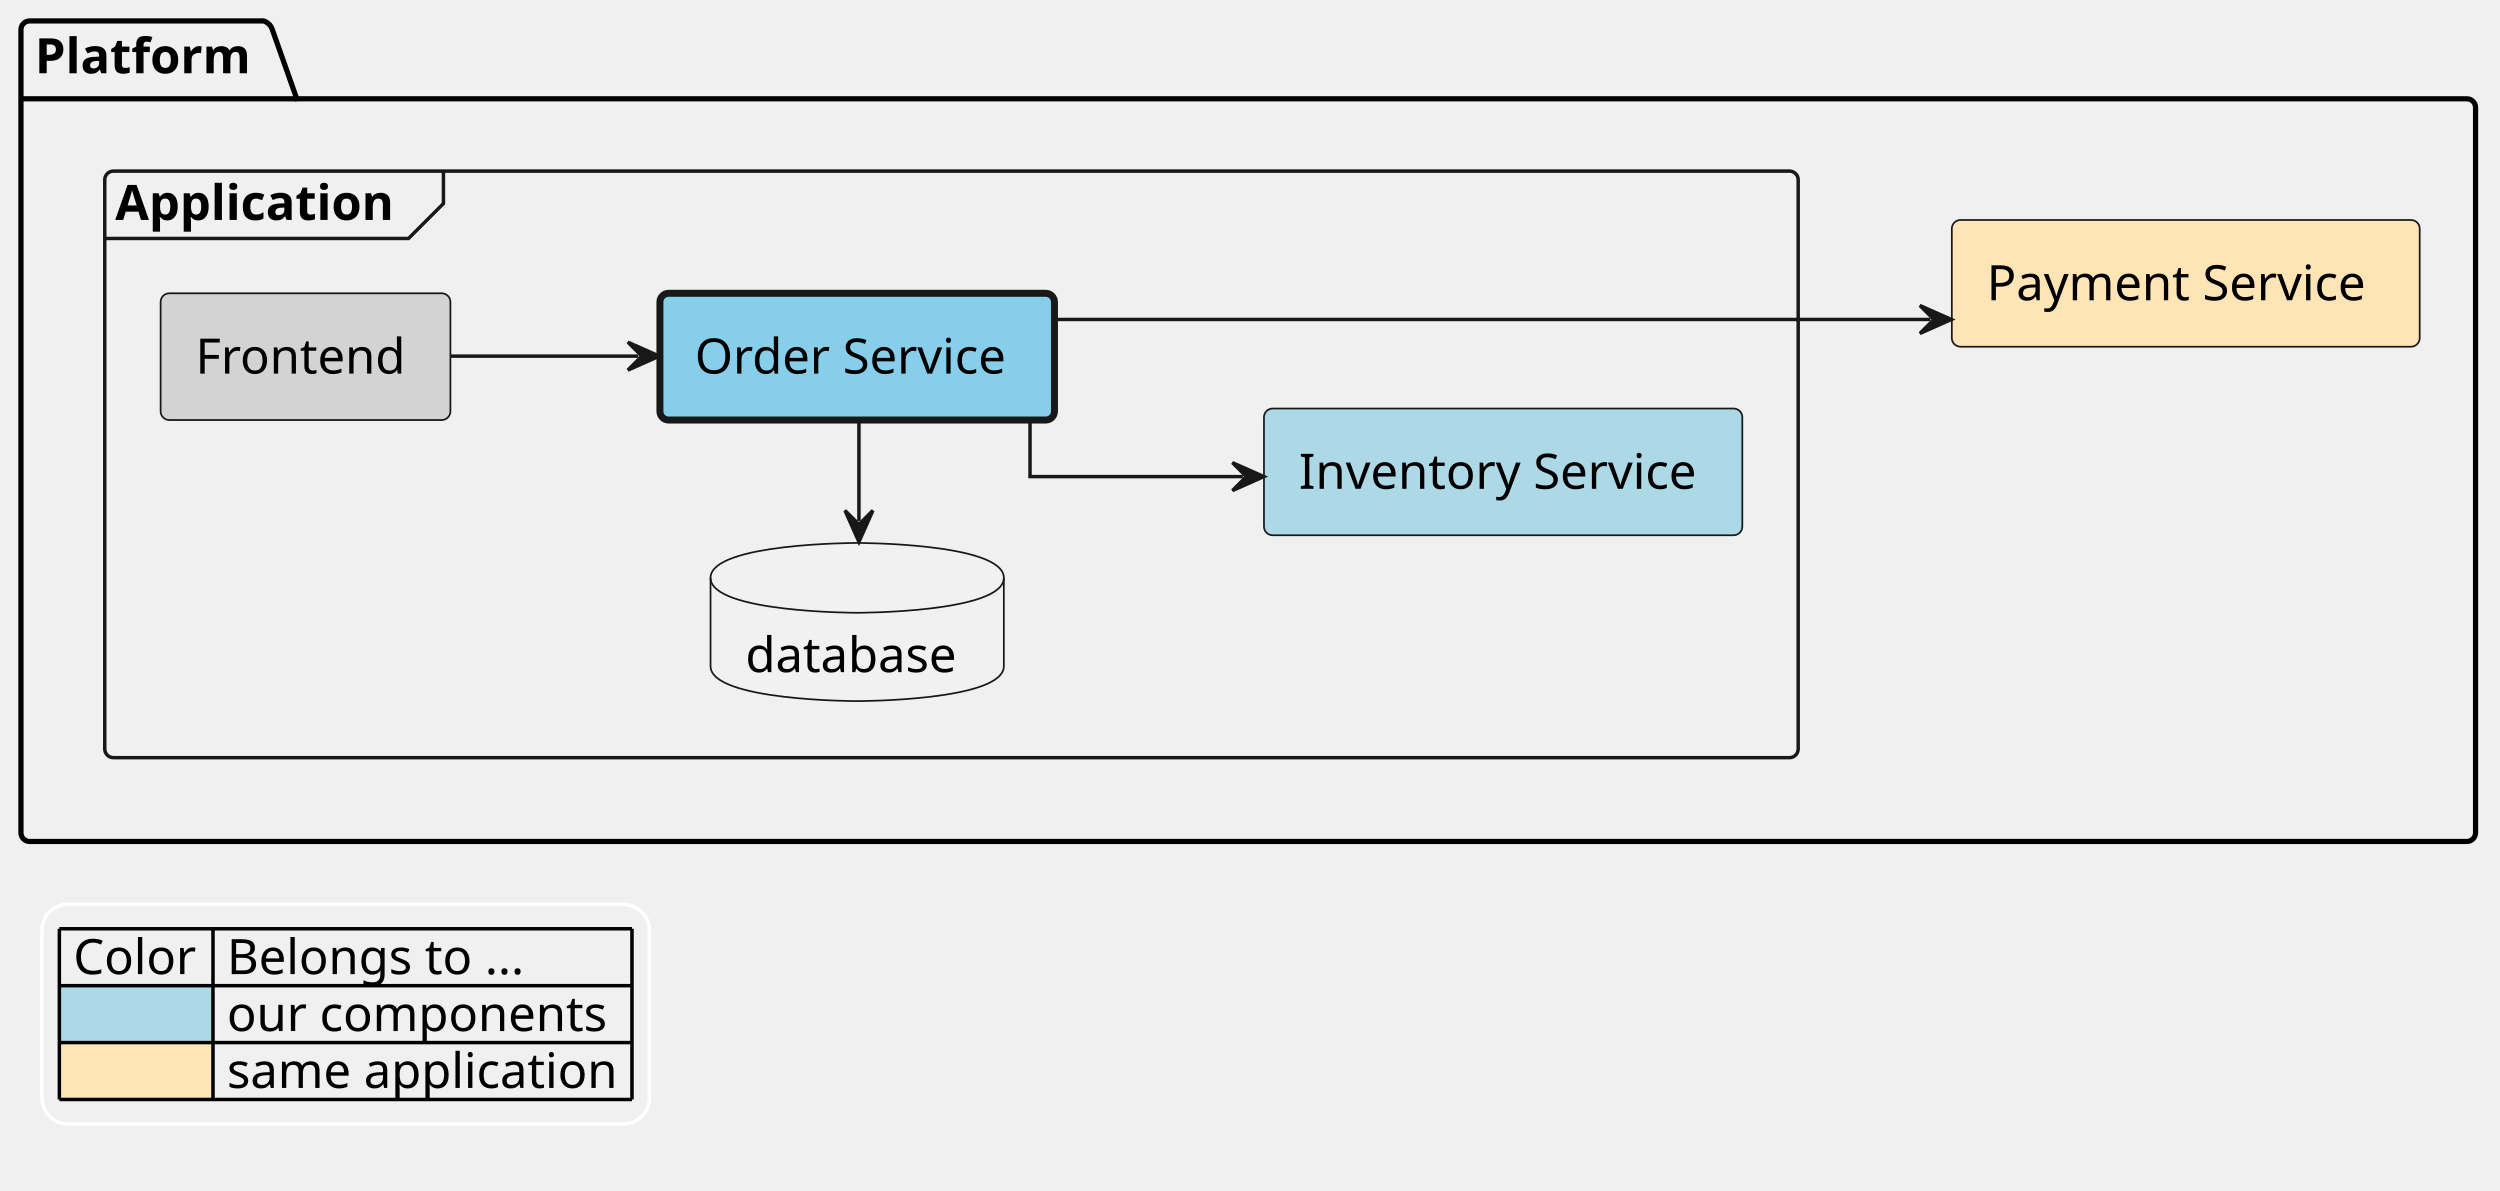
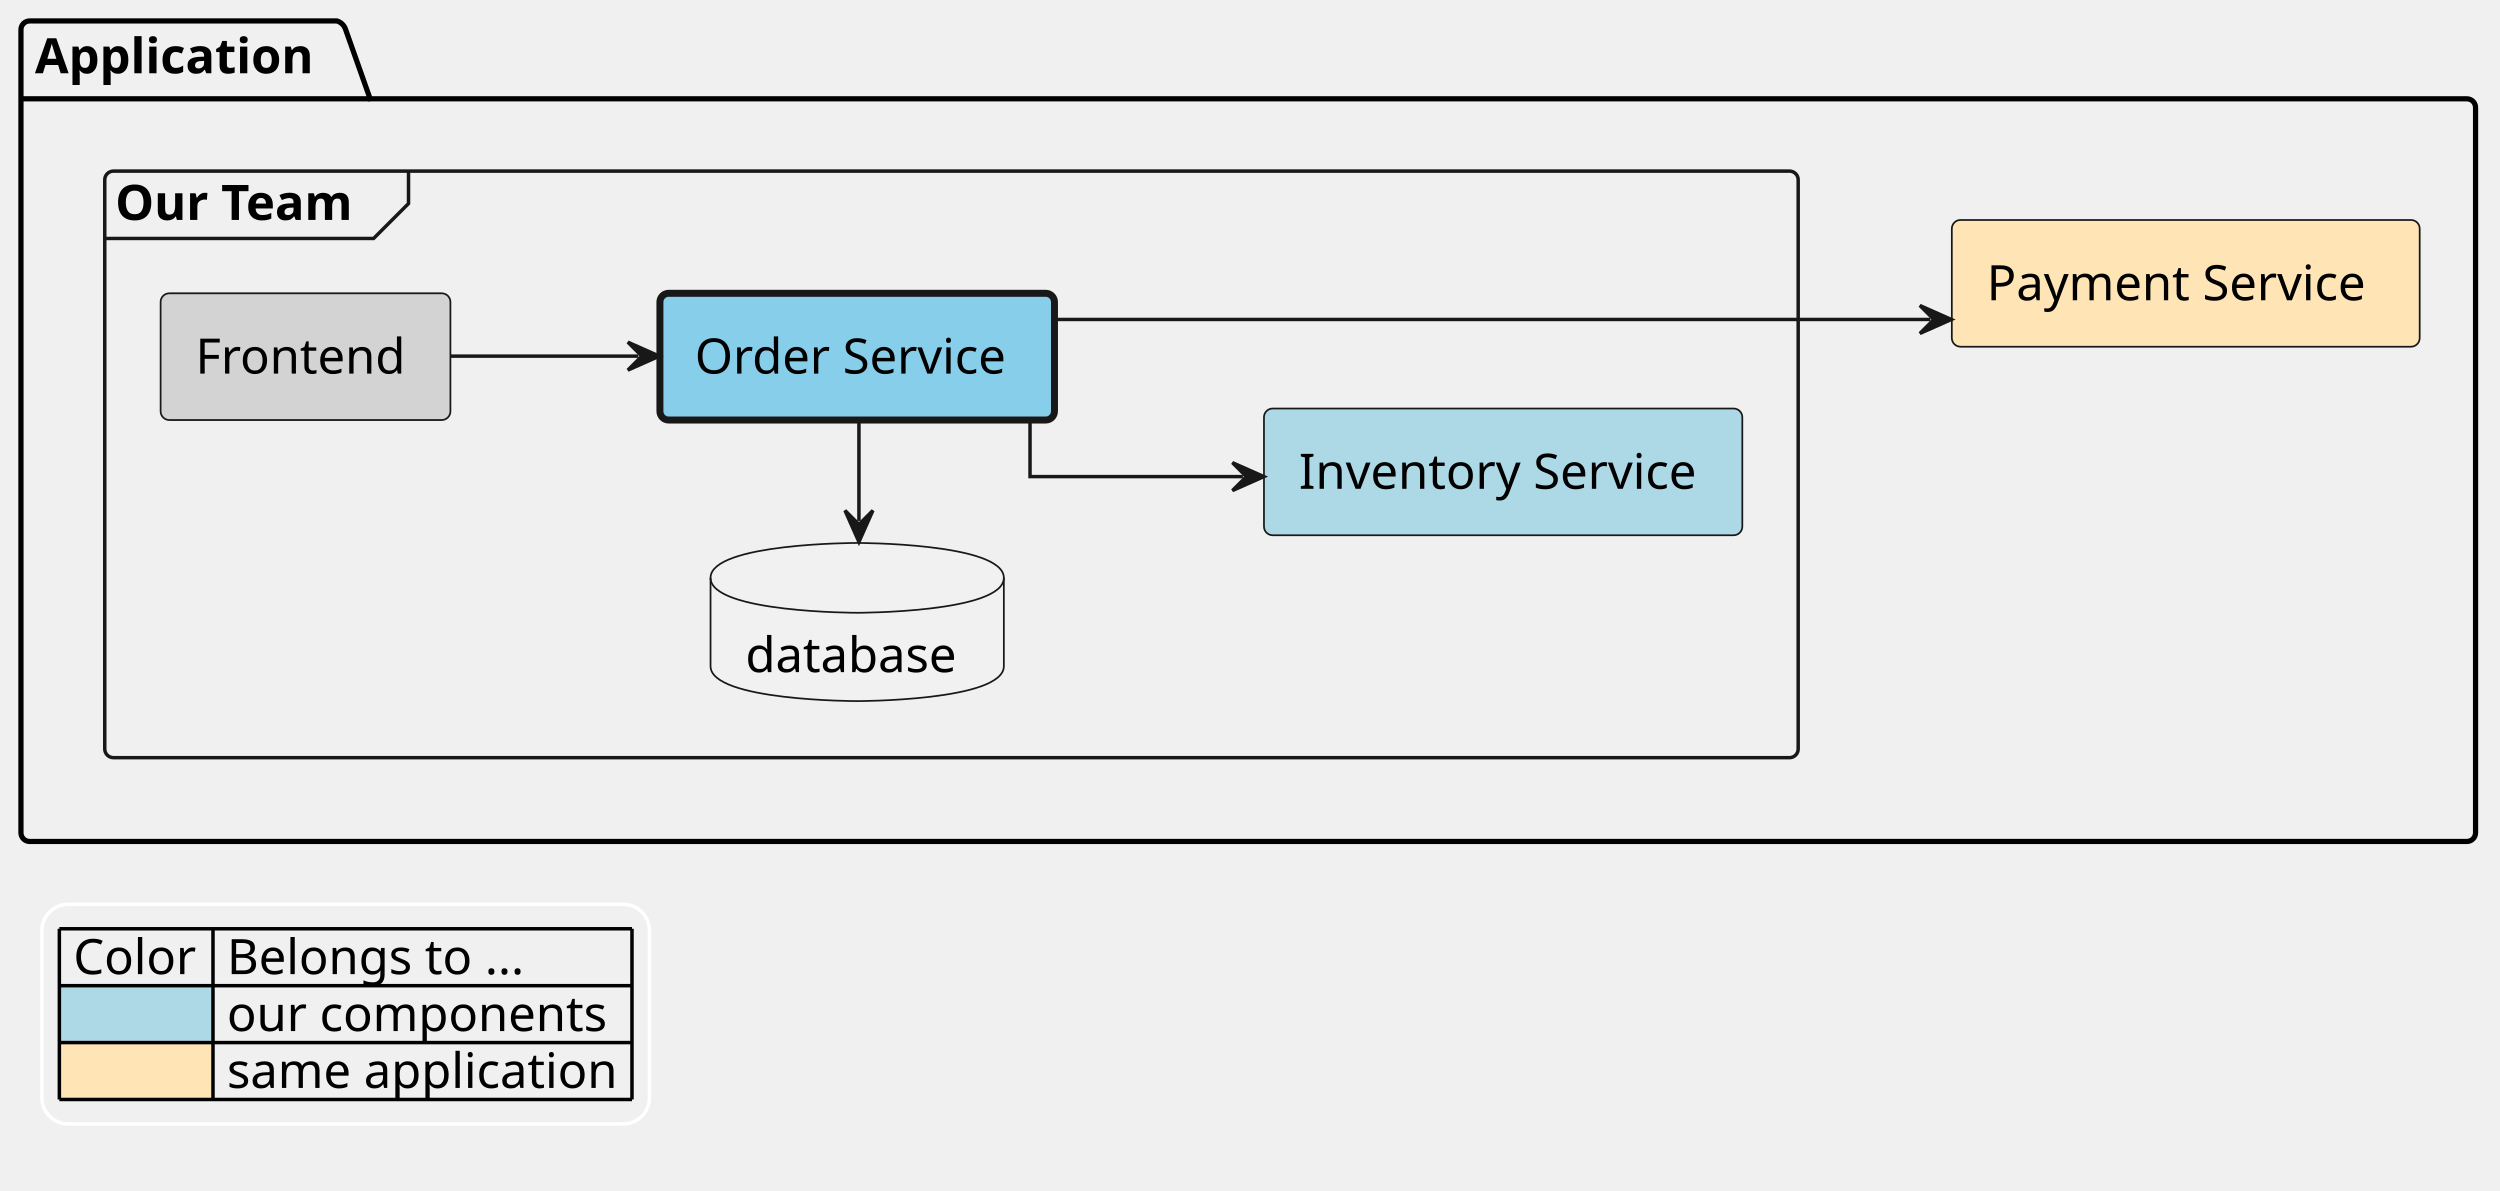
<svg xmlns="http://www.w3.org/2000/svg" contentStyleType="text/css" height="341px" preserveAspectRatio="none" style="width:716px;height:341px;background:#FFFFFF;" version="1.1" viewBox="0 0 716 341" width="716px" zoomAndPan="magnify">
  <defs />
  <g>
-     <g id="cluster_Platform">
-       <path d="M8.5,6 L75.5,6 A3.75,3.75 0 0 1 78,8.5 L85,28.297 L706.5,28.297 A2.5,2.5 0 0 1 709,30.797 L709,238.5 A2.5,2.5 0 0 1 706.5,241 L8.5,241 A2.5,2.5 0 0 1 6,238.5 L6,8.5 A2.5,2.5 0 0 1 8.5,6 " fill="none" style="stroke:#000000;stroke-width:1.5;" />
-       <line style="stroke:#000000;stroke-width:1.5;" x1="6" x2="85" y1="28.297" y2="28.297" />
-       <text fill="#000000" font-family="sans-serif" font-size="14" font-weight="bold" lengthAdjust="spacing" textLength="66" x="10" y="20.995">Platform</text>
+     <g id="cluster_Application">
+       <path d="M8.5,6 L96.5,6 A3.75,3.75 0 0 1 99,8.5 L106,28.297 L706.5,28.297 A2.5,2.5 0 0 1 709,30.797 L709,238.5 A2.5,2.5 0 0 1 706.5,241 L8.5,241 A2.5,2.5 0 0 1 6,238.5 L6,8.5 A2.5,2.5 0 0 1 8.5,6 " fill="none" style="stroke:#000000;stroke-width:1.5;" />
+       <line style="stroke:#000000;stroke-width:1.5;" x1="6" x2="106" y1="28.297" y2="28.297" />
+       <text fill="#000000" font-family="sans-serif" font-size="14" font-weight="bold" lengthAdjust="spacing" textLength="87" x="10" y="20.995">Application</text>
    </g>
-     <g id="cluster_Application">
+     <g id="cluster_Our Team">
      <rect fill="none" height="168" rx="2.5" ry="2.5" style="stroke:#181818;stroke-width:1.0;" width="485" x="30" y="49" />
-       <path d="M127,49 L127,58.297 L117,68.297 L30,68.297 " fill="none" style="stroke:#181818;stroke-width:1.0;" />
-       <text fill="#000000" font-family="sans-serif" font-size="14" font-weight="bold" lengthAdjust="spacing" textLength="87" x="33" y="62.995">Application</text>
+       <path d="M117,49 L117,58.297 L107,68.297 L30,68.297 " fill="none" style="stroke:#181818;stroke-width:1.0;" />
+       <text fill="#000000" font-family="sans-serif" font-size="14" font-weight="bold" lengthAdjust="spacing" textLength="77" x="33" y="62.995">Our Team</text>
    </g>
-     <g id="elem_platform__payment_service">
+     <g id="elem_application__payment_service">
      <rect fill="#FFE4B5" height="36.297" rx="2.5" ry="2.5" style="stroke:#181818;stroke-width:0.5;" width="134" x="559" y="63" />
      <text fill="#000000" font-family="sans-serif" font-size="14" lengthAdjust="spacing" textLength="114" x="569" y="85.995">Payment Service</text>
    </g>
-     <g id="elem_platform__application__frontend">
+     <g id="elem_application__team__frontend">
      <rect fill="#D3D3D3" height="36.297" rx="2.5" ry="2.5" style="stroke:#181818;stroke-width:0.5;" width="83" x="46" y="84" />
      <text fill="#000000" font-family="sans-serif" font-size="14" lengthAdjust="spacing" textLength="63" x="56" y="106.995">Frontend</text>
    </g>
-     <g id="elem_platform__application__order_service">
+     <g id="elem_application__team__order_service">
      <rect fill="#87CEEB" height="36.297" rx="2.5" ry="2.5" style="stroke:#181818;stroke-width:2.0;" width="113" x="189" y="84" />
      <text fill="#000000" font-family="sans-serif" font-size="14" lengthAdjust="spacing" textLength="93" x="199" y="106.995">Order Service</text>
    </g>
-     <g id="elem_platform__application__order_database">
+     <g id="elem_application__team__order_database">
      <path d="M203.5,165.5 C203.5,155.5 245.5,155.5 245.5,155.5 C245.5,155.5 287.5,155.5 287.5,165.5 L287.5,190.797 C287.5,200.797 245.5,200.797 245.5,200.797 C245.5,200.797 203.5,200.797 203.5,190.797 L203.5,165.5 " fill="#F1F1F1" style="stroke:#181818;stroke-width:0.5;" />
      <path d="M203.5,165.5 C203.5,175.5 245.5,175.5 245.5,175.5 C245.5,175.5 287.5,175.5 287.5,165.5 " fill="none" style="stroke:#181818;stroke-width:0.5;" />
      <text fill="#000000" font-family="sans-serif" font-size="14" lengthAdjust="spacing" textLength="64" x="213.5" y="192.495">database</text>
    </g>
-     <g id="elem_platform__application__inventory_service">
+     <g id="elem_application__team__inventory_service">
      <rect fill="#ADD8E6" height="36.297" rx="2.5" ry="2.5" style="stroke:#181818;stroke-width:0.5;" width="137" x="362" y="117" />
      <text fill="#000000" font-family="sans-serif" font-size="14" lengthAdjust="spacing" textLength="117" x="372" y="139.995">Inventory Service</text>
    </g>
-     <g id="link_platform__application__frontend_platform__application__order_service">
-       <path d="M129.01,102 C147.3,102 163.07,102 182.82,102 " fill="none" id="platform__application__frontend-to-platform__application__order_service" style="stroke:#181818;stroke-width:1.0;" />
+     <g id="link_application__team__frontend_application__team__order_service">
+       <path d="M129.01,102 C147.3,102 163.07,102 182.82,102 " fill="none" id="application__team__frontend-to-application__team__order_service" style="stroke:#181818;stroke-width:1.0;" />
      <polygon fill="#181818" points="188.82,102,179.82,98,183.82,102,179.82,106,188.82,102" style="stroke:#181818;stroke-width:1.0;" />
    </g>
-     <g id="link_platform__application__order_database_platform__application__order_service">
-       <path d="M246,149.2 C246,138 246,130.7 246,120.2 " fill="none" id="platform__application__order_database-backto-platform__application__order_service" style="stroke:#181818;stroke-width:1.0;" />
+     <g id="link_application__team__order_database_application__team__order_service">
+       <path d="M246,149.2 C246,138 246,130.7 246,120.2 " fill="none" id="application__team__order_database-backto-application__team__order_service" style="stroke:#181818;stroke-width:1.0;" />
      <polygon fill="#181818" points="246,155.2,250,146.2,246,150.2,242,146.2,246,155.2" style="stroke:#181818;stroke-width:1.0;" />
    </g>
-     <g id="link_platform__application__order_service_platform__application__inventory_service">
-       <path d="M295,120.06 C295,128.41 295,136.5 295,136.5 C295,136.5 322.35,136.5 355.96,136.5 " fill="none" id="platform__application__order_service-to-platform__application__inventory_service" style="stroke:#181818;stroke-width:1.0;" />
+     <g id="link_application__team__order_service_application__team__inventory_service">
+       <path d="M295,120.06 C295,128.41 295,136.5 295,136.5 C295,136.5 322.35,136.5 355.96,136.5 " fill="none" id="application__team__order_service-to-application__team__inventory_service" style="stroke:#181818;stroke-width:1.0;" />
      <polygon fill="#181818" points="361.96,136.5,352.96,132.5,356.96,136.5,352.96,140.5,361.96,136.5" style="stroke:#181818;stroke-width:1.0;" />
    </g>
-     <g id="link_platform__application__order_service_platform__payment_service">
-       <path d="M302.05,91.5 C370.58,91.5 479.89,91.5 552.86,91.5 " fill="none" id="platform__application__order_service-to-platform__payment_service" style="stroke:#181818;stroke-width:1.0;" />
+     <g id="link_application__team__order_service_application__payment_service">
+       <path d="M302.05,91.5 C370.58,91.5 479.89,91.5 552.86,91.5 " fill="none" id="application__team__order_service-to-application__payment_service" style="stroke:#181818;stroke-width:1.0;" />
      <polygon fill="#181818" points="558.86,91.5,549.86,87.5,553.86,91.5,549.86,95.5,558.86,91.5" style="stroke:#181818;stroke-width:1.0;" />
    </g>
    <rect fill="none" height="62.891" id="_legend" rx="7.5" ry="7.5" style="stroke:#FFFFFF;stroke-width:1.0;" width="174" x="12" y="259" />
    <text fill="#000000" font-family="sans-serif" font-size="14" lengthAdjust="spacing" textLength="36" x="21" y="278.995">Color</text>
    <text fill="#000000" font-family="sans-serif" font-size="14" lengthAdjust="spacing" textLength="91" x="65" y="278.995">Belongs to ...</text>
    <rect fill="#ADD8E6" height="16.297" style="stroke:none;stroke-width:1.0;" width="44" x="17" y="282.297" />
    <text fill="#000000" font-family="sans-serif" font-size="14" lengthAdjust="spacing" textLength="4" x="17" y="295.292"> </text>
    <text fill="#000000" font-family="sans-serif" font-size="14" lengthAdjust="spacing" textLength="115" x="65" y="295.292">our components</text>
    <rect fill="#FFE4B5" height="16.297" style="stroke:none;stroke-width:1.0;" width="44" x="17" y="298.594" />
    <text fill="#000000" font-family="sans-serif" font-size="14" lengthAdjust="spacing" textLength="4" x="17" y="311.589"> </text>
    <text fill="#000000" font-family="sans-serif" font-size="14" lengthAdjust="spacing" textLength="116" x="65" y="311.589">same application</text>
    <line style="stroke:#000000;stroke-width:1.0;" x1="17" x2="181" y1="266" y2="266" />
    <line style="stroke:#000000;stroke-width:1.0;" x1="17" x2="181" y1="282.297" y2="282.297" />
    <line style="stroke:#000000;stroke-width:1.0;" x1="17" x2="181" y1="298.594" y2="298.594" />
    <line style="stroke:#000000;stroke-width:1.0;" x1="17" x2="181" y1="314.891" y2="314.891" />
    <line style="stroke:#000000;stroke-width:1.0;" x1="17" x2="17" y1="266" y2="314.891" />
    <line style="stroke:#000000;stroke-width:1.0;" x1="61" x2="61" y1="266" y2="314.891" />
    <line style="stroke:#000000;stroke-width:1.0;" x1="181" x2="181" y1="266" y2="314.891" />
  </g>
</svg>
